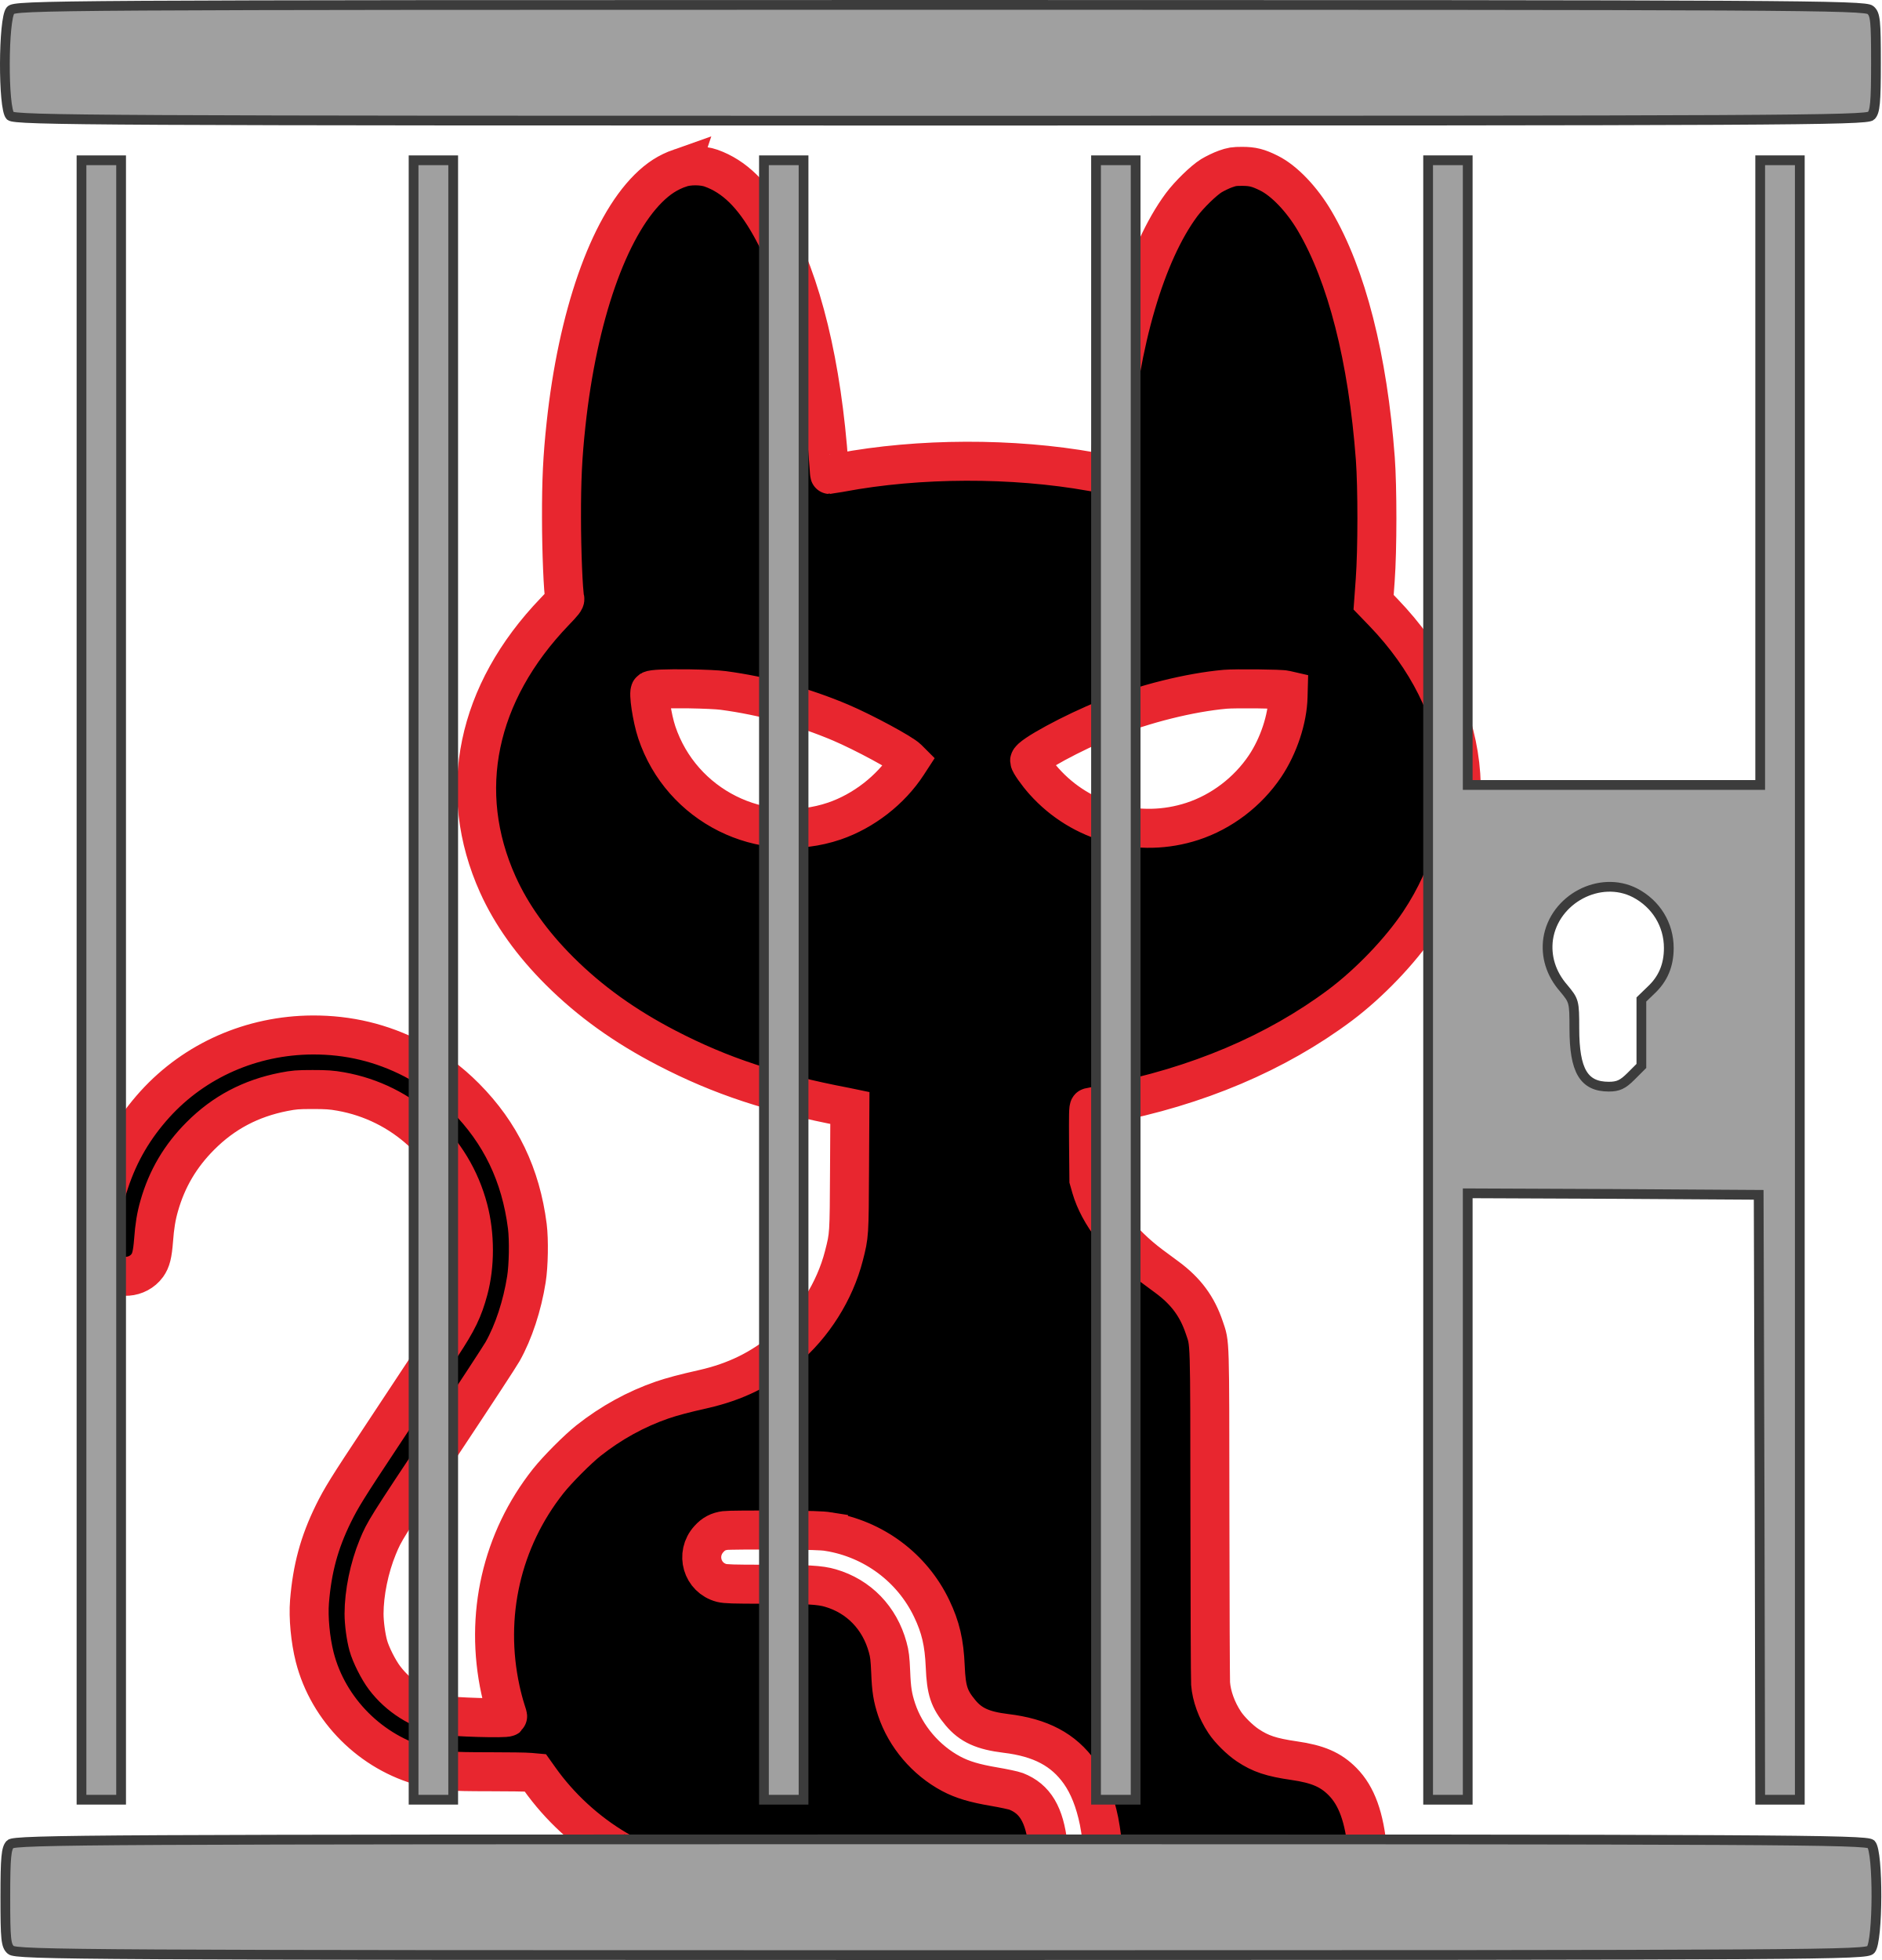
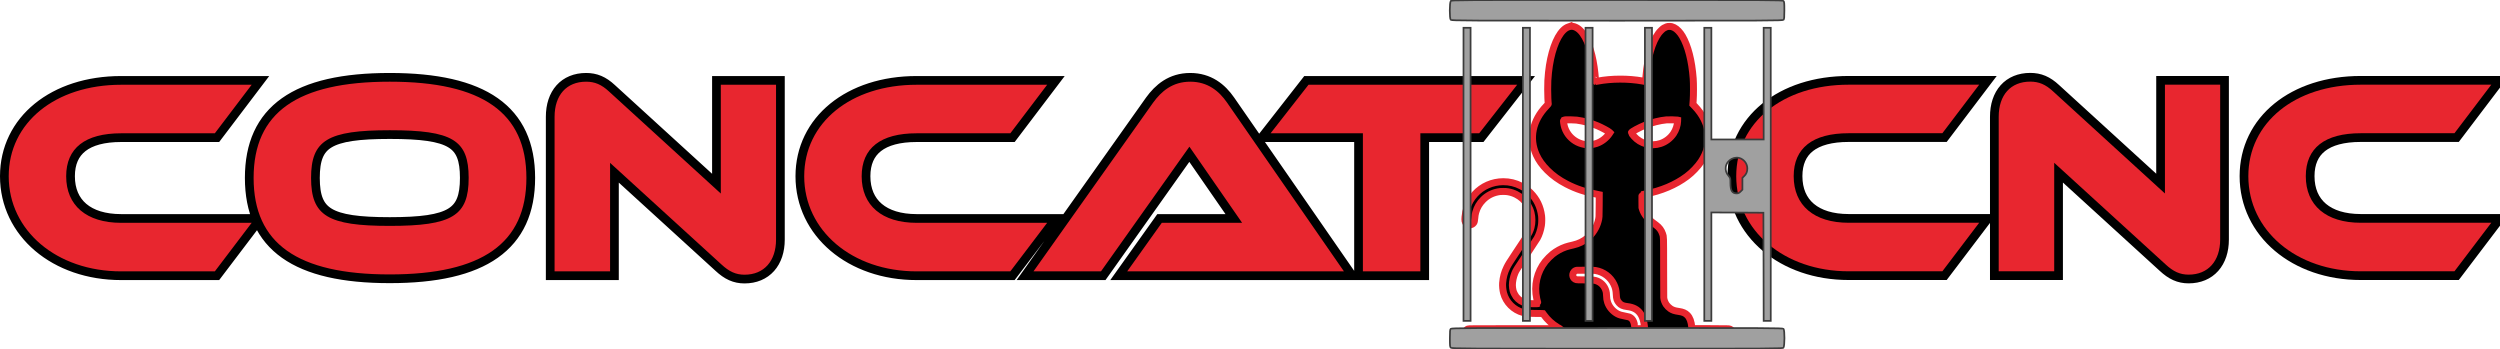
- <svg xmlns="http://www.w3.org/2000/svg" version="1.0" width="96.485pt" height="100.5pt" viewBox="0 0 96.485 100.5" preserveAspectRatio="xMidYMid" id="svg7">
+ <svg xmlns="http://www.w3.org/2000/svg" version="1.0" width="717.039pt" height="100pt" viewBox="0 0 717.039 100" preserveAspectRatio="xMidYMid" id="svg7">
  <defs id="defs7" />
-   <g transform="matrix(0.091924,0,0,-0.091924,-1012.893,1203.989)" fill="#000000" stroke="none" id="cat" style="display:inline;fill:#000000;fill-opacity:1;stroke:#e8262f;stroke-width:21.757;stroke-dasharray:none;stroke-opacity:1">
-     <path d="m 11398.308,13003.96 c -6.893,-2.425 -12.123,-5.801 -17.781,-11.411 -22.298,-22.155 -39.461,-71.316 -45.927,-131.648 -1.949,-18.162 -2.567,-30.999 -2.52,-52.156 0,-18.352 0.951,-41.458 1.854,-45.024 0.238,-0.856 -0.808,-2.187 -5.705,-7.274 -43.55,-45.357 -55.008,-100.317 -31.664,-152.188 7.559,-16.783 19.112,-32.947 34.422,-48.209 16.973,-16.925 36.418,-30.856 59.905,-43.027 30.095,-15.595 58.906,-25.103 99.556,-32.853 l 2.52,-0.523 -0.19,-34.041 c -0.19,-37.084 -0.142,-36.751 -3.138,-48.447 -5.04,-19.731 -17.163,-38.938 -32.805,-52.013 -13.36,-11.22 -27.718,-18.257 -45.452,-22.298 -11.363,-2.567 -17.401,-4.183 -23.154,-6.133 -14.596,-5.04 -28.526,-12.694 -41.03,-22.584 -6.085,-4.801 -17.448,-16.212 -22.536,-22.63 -26.006,-32.853 -35.657,-75.072 -26.624,-116.53 0.76,-3.566 2.044,-8.368 2.805,-10.697 0.808,-2.282 1.331,-4.279 1.188,-4.374 -0.95,-0.951 -30.903,-0.05 -35.895,1.046 -13.312,3.042 -24.96,10.412 -32.805,20.824 -3.376,4.469 -7.655,12.932 -9.033,17.972 -1.332,4.706 -2.378,12.551 -2.378,17.733 0,11.553 2.901,25.769 7.655,37.274 3.756,9.081 4.089,9.604 38.701,61.712 15.641,23.534 29.572,44.834 30.95,47.306 6.134,10.888 10.935,25.531 13.265,40.222 1.236,7.655 1.474,22.061 0.523,29.668 -3.661,28.668 -14.881,52.012 -34.659,71.933 -8.939,8.986 -17.734,15.404 -29.002,21.3 -17.591,9.081 -36.133,13.55 -56.197,13.455 -33.898,-0.19 -65.61,-14.121 -87.861,-38.606 -11.696,-12.931 -19.92,-26.909 -25.388,-43.36 -2.9,-8.557 -4.707,-17.496 -5.658,-27.813 -1.14,-12.028 -0.38,-15.832 4.185,-20.539 6.228,-6.371 17.21,-5.562 22.535,1.712 2.092,2.948 2.9,6.181 3.519,14.073 0.57,7.797 1.473,13.407 3.137,19.16 4.327,15.214 11.838,27.908 23.011,39.081 12.932,12.979 28.099,20.966 46.498,24.58 5.706,1.094 7.655,1.284 16.022,1.284 7.798,0 10.603,-0.19 15.69,-1.093 34.612,-6.086 62.425,-31.665 71.268,-65.659 3.756,-14.31 3.756,-31.236 0.09,-44.928 -2.996,-11.173 -6.133,-17.591 -15.072,-31.142 -3.565,-5.372 -9.793,-14.785 -13.835,-20.919 -4.041,-6.133 -12.884,-19.493 -19.636,-29.715 -19.254,-29.049 -22.392,-34.136 -26.909,-43.265 -7.845,-16.022 -11.744,-30.38 -13.265,-48.874 -0.713,-8.939 0.475,-21.395 2.9,-30.999 7.512,-29.477 31.569,-53.487 61.142,-61.141 9.509,-2.425 14.311,-2.805 35.943,-2.805 10.792,0 21.014,-0.143 22.821,-0.333 l 3.185,-0.285 2.235,-3.138 c 11.22,-15.88 26.291,-29.762 43.217,-39.747 1.997,-1.188 3.756,-2.139 3.899,-2.139 0.19,0 0.856,-0.428 1.521,-0.951 l 1.188,-0.951 h -3.089 c -1.712,0 -65.563,-0.05 -141.919,-0.143 -133.122,-0.1 -138.923,-0.142 -141.062,-0.951 -3.328,-1.284 -6.276,-4.183 -8.082,-7.797 -1.332,-2.71 -1.522,-3.66 -1.522,-6.513 0.05,-5.896 2.853,-10.365 8.558,-13.598 l 2.568,-1.426 h 406.784 406.831 l 2.568,1.474 c 3.376,1.949 5.515,4.136 7.131,7.226 1.094,2.092 1.284,3.043 1.284,6.276 -0.04,4.47 -0.998,7.132 -3.803,10.175 -3.186,3.565 -5.183,4.374 -11.506,4.849 -3.043,0.238 -28.669,0.428 -56.91,0.428 -28.241,0 -52.25,0 -53.297,0 h -1.949 l -0.333,3.47 c -1.759,18.686 -6.038,30.572 -13.93,38.559 -6.561,6.656 -13.835,9.794 -27.005,11.696 -12.836,1.853 -18.78,3.85 -25.911,8.605 -4.469,2.995 -10.174,8.653 -12.885,12.789 -4.469,6.751 -7.321,14.691 -7.844,21.585 -0.143,2.092 -0.333,44.739 -0.38,94.659 -0.1,100.508 0.09,94.327 -3.139,103.979 -3.945,11.743 -10.221,20.206 -20.681,27.956 -2.615,1.901 -6.703,4.992 -9.128,6.751 -16.736,12.503 -29.002,28.478 -33.281,43.169 l -1.284,4.517 -0.19,20.111 c -0.1,16.26 -0.05,20.111 0.476,20.254 0.332,0.09 4.706,0.951 9.651,1.949 50.492,9.747 94.517,28.384 130.365,55.198 16.307,12.266 33.376,30.096 44.026,45.975 37.321,55.912 29.714,121.332 -20.064,173.059 l -5.42,5.61 0.903,12.457 c 1.236,16.925 1.236,51.632 0.05,67.75 -4.184,55.911 -15.975,102.171 -33.804,132.456 -7.131,12.124 -16.972,22.441 -25.483,26.673 -5.99,2.995 -9.223,3.803 -14.976,3.803 -4.659,0 -5.705,-0.19 -9.367,-1.474 -2.282,-0.808 -5.8,-2.519 -7.844,-3.756 -4.374,-2.71 -12.362,-10.507 -16.593,-16.165 -20.016,-26.957 -34.612,-76.593 -39.176,-133.455 -1.474,-18.257 -1.284,-17.163 -2.757,-16.878 -0.713,0.09 -4.374,0.761 -8.178,1.426 -44.026,7.893 -96.514,7.75 -139.969,-0.428 -3.375,-0.618 -6.18,-1.14 -6.228,-1.14 -0.1,0 -0.285,2.091 -0.428,4.659 -3.946,56.434 -15.119,102.551 -32.52,133.693 -9.889,17.686 -20.301,27.908 -33.28,32.52 -4.755,1.711 -12.504,1.711 -17.211,0.09 z m 24.01,-291.443 c 22.441,-2.996 44.739,-9.129 65.61,-17.972 12.79,-5.467 34.137,-16.973 37.275,-20.111 l 1.141,-1.141 -1.332,-2.044 c -9.366,-14.359 -24.437,-26.007 -40.649,-31.569 -40.793,-13.835 -85.389,8.415 -99.129,49.492 -2.662,7.988 -4.85,22.489 -3.518,23.345 1.283,0.76 8.035,1.046 21.585,0.903 8.415,-0.143 15.832,-0.476 19.017,-0.903 z m 313.551,0.285 1.664,-0.381 -0.09,-3.328 c -0.285,-12.504 -5.277,-27.528 -12.837,-38.795 -9.651,-14.358 -24.247,-25.484 -40.554,-30.808 -29.573,-9.652 -61.997,-0.904 -82.774,22.392 -3.756,4.185 -8.035,10.27 -8.035,11.411 0,2.71 24.057,15.785 43.312,23.487 20.539,8.272 46.07,14.643 65.801,16.402 5.658,0.475 31.141,0.238 33.518,-0.38 z m -254.835,-469.494 c 25.199,-4.089 46.689,-20.112 57.576,-42.885 4.992,-10.412 6.989,-19.018 7.56,-32.33 0.57,-13.407 2.139,-18.161 8.51,-25.816 5.753,-6.894 12.456,-9.937 25.246,-11.505 19.54,-2.33 32.282,-9.129 41.315,-21.871 4.897,-6.941 8.463,-15.927 10.745,-27.052 1.094,-5.515 2.282,-14.881 2.377,-18.589 v -1.665 l -14.881,0.1 c -8.225,0.05 -14.976,0.143 -15.072,0.238 -0.09,0.09 -0.475,3.043 -0.903,6.561 -1.949,16.973 -7.178,25.769 -17.828,29.952 -1.427,0.523 -6.942,1.712 -12.267,2.616 -10.935,1.854 -17.638,3.851 -23.914,7.179 -14.121,7.512 -25.436,20.824 -30.428,35.752 -2.235,6.751 -2.948,11.126 -3.328,21.015 -0.333,7.654 -0.618,10.031 -1.664,13.788 -4.47,16.402 -16.117,28.431 -31.95,33.042 -5.8,1.712 -12.694,2.093 -37.227,2.14 -16.878,0 -21.204,0.143 -23.486,0.713 -10.888,2.853 -14.738,16.07 -7.132,24.438 2.568,2.899 5.325,4.326 9.081,4.801 1.807,0.238 14.453,0.333 28.194,0.238 19.635,-0.1 25.911,-0.285 29.476,-0.855 z" id="path1-1" style="fill:#000000;fill-opacity:1;stroke:#e8262f;stroke-width:21.757;stroke-dasharray:none;stroke-opacity:1" />
+   <g id="text">
+     <path style="font-size:80px;font-family:Ethnocentric;-inkscape-font-specification:Ethnocentric;text-align:center;letter-spacing:0px;text-anchor:middle;fill:#e8262f;stroke:#000000;stroke-width:5;stroke-linecap:round;paint-order:stroke fill markers;stroke-opacity:1" d="m 557.099,77.811 10.56,-13.92 h -37.44 c -9.92,0 -15.76,-4.96 -15.76,-13.36 0,-8.08 5.44,-12.32 15.76,-12.32 h 26.88 l 10.56,-13.92 h -37.44 c -18.88,0 -32.24,10.88 -32.24,26.24 0,15.6 13.76,27.28 32.24,27.28 z m 16.16,0 h 15.92 v -31.12 l 31.92,29.12 c 2.24,2.08 4.16,2.96 6.64,2.96 5.6,0 9.04,-3.92 9.04,-10.08 v -44.4 h -15.84 v 31.2 l -32.08,-29.28 c -2.16,-2 -4.08,-2.8 -6.56,-2.8 -5.6,0 -9.04,3.84 -9.04,10.08 z m 130.72,0 10.56,-13.92 h -37.44 c -9.92,0 -15.76,-4.96 -15.76,-13.36 0,-8.08 5.44,-12.32 15.76,-12.32 h 26.88 l 10.56,-13.92 h -37.44 c -18.88,0 -32.24,10.88 -32.24,26.24 0,15.6 13.76,27.28 32.24,27.28 z" id="text_cnc" aria-label="CNC" />
+     <path d="m 61.62,77.83 10.56,-13.92 h -37.44 c -9.92,0 -15.76,-4.96 -15.76,-13.36 0,-8.08 5.44,-12.32 15.76,-12.32 h 26.88 l 10.56,-13.92 h -37.44 c -18.88,0 -32.24,10.88 -32.24,26.24 0,15.6 13.76,27.28 32.24,27.28 z m 50.16,-54.4 c -26.56,0 -39.04,8.88 -39.04,27.6 0,18.8 12.56,27.68 39.04,27.68 26.56,0 39.2,-8.96 39.2,-27.68 0,-18.72 -12.64,-27.6 -39.2,-27.6 z m 0,13.92 c 18,0 22.64,2.8 22.64,13.68 0,10.88 -4.72,13.76 -22.64,13.76 -17.76,0 -22.56,-2.88 -22.56,-13.76 0,-10.8 4.72,-13.68 22.56,-13.68 z m 47.28,40.48 h 15.92 v -31.12 l 31.92,29.12 c 2.24,2.08 4.16,2.96 6.64,2.96 5.6,0 9.04,-3.92 9.04,-10.08 v -44.4 h -15.84 v 31.2 l -32.08,-29.28 c -2.16,-2 -4.08,-2.8 -6.56,-2.8 -5.6,0 -9.04,3.84 -9.04,10.08 z m 130.72,0 10.56,-13.92 h -37.44 c -9.92,0 -15.76,-4.96 -15.76,-13.36 0,-8.08 5.44,-12.32 15.76,-12.32 h 26.88 l 10.56,-13.92 h -37.44 c -18.88,0 -32.24,10.88 -32.24,26.24 0,15.6 13.76,27.28 32.24,27.28 z m 95.68,0 -33.52,-48.4 c -2.32,-3.36 -5.6,-6 -10.56,-6 -5.12,0 -8.32,2.8 -10.64,6 l -34.32,48.4 h 19.36 l 25.36,-35.76 15.12,21.84 h -23.04 l -9.92,13.92 z m 21.92,0 v -39.6 h 16.88 l 10.88,-13.92 h -59.84 l -10.88,13.92 h 26.48 v 39.6 z" id="text_concat" style="font-size:80px;font-family:Ethnocentric;-inkscape-font-specification:Ethnocentric;text-align:center;letter-spacing:0px;text-anchor:middle;fill:#e8262f;stroke:#000000;stroke-width:5;stroke-linecap:round;paint-order:stroke fill markers;stroke-opacity:1" aria-label="CONCAT" />
  </g>
-   <g transform="matrix(0.015625,0,0,-0.015625,-14.25769,112.75)" fill="#000000" stroke="none" id="jail" style="display:inline;fill:#f3f3f5;fill-opacity:1;stroke:#3d3d43;stroke-width:32;stroke-dasharray:none;stroke-opacity:1">
-     <path d="m 947,7182 c -24,-27 -25,-322 -1,-346 14,-15 305,-16 3054,-16 2749,0 3040,1 3054,16 13,13 16,43 16,173 0,140 -2,160 -18,174 -17,16 -244,17 -3054,17 -2927,0 -3035,-1 -3051,-18 z" id="path1" style="fill:#a0a0a0;fill-opacity:1;stroke:#3c3c3c;stroke-width:32;stroke-dasharray:none;stroke-opacity:1" />
-     <path d="M 1180,4000 V 1310 h 65 65 v 2690 2690 h -65 -65 z" id="path2" style="display:inline;fill:#a0a0a0;fill-opacity:1;stroke:#3c3c3c;stroke-width:32;stroke-dasharray:none;stroke-opacity:1" />
-     <path d="M 2270,4000 V 1310 h 65 65 v 2690 2690 h -65 -65 z" id="path3" style="fill:#a0a0a0;fill-opacity:1;stroke:#3c3c3c;stroke-width:32;stroke-dasharray:none;stroke-opacity:1" />
-     <path d="M 3420,4000 V 1310 h 65 65 v 2690 2690 h -65 -65 z" id="path4" style="fill:#a0a0a0;fill-opacity:1;stroke:#3c3c3c;stroke-width:32;stroke-dasharray:none;stroke-opacity:1" />
-     <path d="M 4510,4000 V 1310 h 65 65 v 2690 2690 h -65 -65 z" id="path5" style="fill:#a0a0a0;fill-opacity:1;stroke:#3c3c3c;stroke-width:32;stroke-dasharray:none;stroke-opacity:1" />
-     <path d="M 5600,4000 V 1310 h 65 65 v 995 995 l 478,-2 477,-3 3,-992 2,-993 h 65 65 v 2690 2690 h -65 -65 V 5665 4640 h -480 -480 v 1025 1025 h -65 -65 z m 679,286 c 69,-36 111,-104 111,-181 0,-57 -19,-102 -59,-139 l -31,-30 v -109 -109 l -34,-34 c -27,-27 -42,-34 -73,-34 -82,0 -113,52 -113,191 0,89 -1,91 -35,132 -42,48 -59,105 -51,162 20,131 170,210 285,151 z" id="path6" style="fill:#a0a0a0;fill-opacity:1;stroke:#3c3c3c;stroke-width:32;stroke-dasharray:none;stroke-opacity:1" />
-     <path d="m 946,1164 c -13,-13 -16,-43 -16,-173 0,-140 2,-160 18,-174 17,-16 244,-17 3054,-17 2927,0 3035,1 3051,18 24,27 25,322 1,346 -14,15 -305,16 -3054,16 -2749,0 -3040,-1 -3054,-16 z" id="path7" style="fill:#a0a0a0;fill-opacity:1;stroke:#3c3c3c;stroke-width:32;stroke-dasharray:none;stroke-opacity:1" />
+   <g transform="matrix(0.091924,0,0,-0.091924,-597.7898,1203.033)" fill="#000000" stroke="none" id="cat" style="display:inline;stroke:#e8262f;stroke-opacity:1;stroke-width:21.757;stroke-dasharray:none;fill:#000000;fill-opacity:1">
+     <path d="m 11398.308,13003.96 c -6.893,-2.425 -12.123,-5.801 -17.781,-11.411 -22.298,-22.155 -39.461,-71.316 -45.927,-131.648 -1.949,-18.162 -2.567,-30.999 -2.52,-52.156 0,-18.352 0.951,-41.458 1.854,-45.024 0.238,-0.856 -0.808,-2.187 -5.705,-7.274 -43.55,-45.357 -55.008,-100.317 -31.664,-152.188 7.559,-16.783 19.112,-32.947 34.422,-48.209 16.973,-16.925 36.418,-30.856 59.905,-43.027 30.095,-15.595 58.906,-25.103 99.556,-32.853 l 2.52,-0.523 -0.19,-34.041 c -0.19,-37.084 -0.142,-36.751 -3.138,-48.447 -5.04,-19.731 -17.163,-38.938 -32.805,-52.013 -13.36,-11.22 -27.718,-18.257 -45.452,-22.298 -11.363,-2.567 -17.401,-4.183 -23.154,-6.133 -14.596,-5.04 -28.526,-12.694 -41.03,-22.584 -6.085,-4.801 -17.448,-16.212 -22.536,-22.63 -26.006,-32.853 -35.657,-75.072 -26.624,-116.53 0.76,-3.566 2.044,-8.368 2.805,-10.697 0.808,-2.282 1.331,-4.279 1.188,-4.374 -0.95,-0.951 -30.903,-0.05 -35.895,1.046 -13.312,3.042 -24.96,10.412 -32.805,20.824 -3.376,4.469 -7.655,12.932 -9.033,17.972 -1.332,4.706 -2.378,12.551 -2.378,17.733 0,11.553 2.901,25.769 7.655,37.274 3.756,9.081 4.089,9.604 38.701,61.712 15.641,23.534 29.572,44.834 30.95,47.306 6.134,10.888 10.935,25.531 13.265,40.222 1.236,7.655 1.474,22.061 0.523,29.668 -3.661,28.668 -14.881,52.012 -34.659,71.933 -8.939,8.986 -17.734,15.404 -29.002,21.3 -17.591,9.081 -36.133,13.55 -56.197,13.455 -33.898,-0.19 -65.61,-14.121 -87.861,-38.606 -11.696,-12.931 -19.92,-26.909 -25.388,-43.36 -2.9,-8.557 -4.707,-17.496 -5.658,-27.813 -1.14,-12.028 -0.38,-15.832 4.185,-20.539 6.228,-6.371 17.21,-5.562 22.535,1.712 2.092,2.948 2.9,6.181 3.519,14.073 0.57,7.797 1.473,13.407 3.137,19.16 4.327,15.214 11.838,27.908 23.011,39.081 12.932,12.979 28.099,20.966 46.498,24.58 5.706,1.094 7.655,1.284 16.022,1.284 7.798,0 10.603,-0.19 15.69,-1.093 34.612,-6.086 62.425,-31.665 71.268,-65.659 3.756,-14.31 3.756,-31.236 0.09,-44.928 -2.996,-11.173 -6.133,-17.591 -15.072,-31.142 -3.565,-5.372 -9.793,-14.785 -13.835,-20.919 -4.041,-6.133 -12.884,-19.493 -19.636,-29.715 -19.254,-29.049 -22.392,-34.136 -26.909,-43.265 -7.845,-16.022 -11.744,-30.38 -13.265,-48.874 -0.713,-8.939 0.475,-21.395 2.9,-30.999 7.512,-29.477 31.569,-53.487 61.142,-61.141 9.509,-2.425 14.311,-2.805 35.943,-2.805 10.792,0 21.014,-0.143 22.821,-0.333 l 3.185,-0.285 2.235,-3.138 c 11.22,-15.88 26.291,-29.762 43.217,-39.747 1.997,-1.188 3.756,-2.139 3.899,-2.139 0.19,0 0.856,-0.428 1.521,-0.951 l 1.188,-0.951 h -3.089 c -1.712,0 -65.563,-0.05 -141.919,-0.143 -133.122,-0.1 -138.923,-0.142 -141.062,-0.951 -3.328,-1.284 -6.276,-4.183 -8.082,-7.797 -1.332,-2.71 -1.522,-3.66 -1.522,-6.513 0.05,-5.896 2.853,-10.365 8.558,-13.598 l 2.568,-1.426 h 406.784 406.831 l 2.568,1.474 c 3.376,1.949 5.515,4.136 7.131,7.226 1.094,2.092 1.284,3.043 1.284,6.276 -0.04,4.47 -0.998,7.132 -3.803,10.175 -3.186,3.565 -5.183,4.374 -11.506,4.849 -3.043,0.238 -28.669,0.428 -56.91,0.428 -28.241,0 -52.25,0 -53.297,0 h -1.949 l -0.333,3.47 c -1.759,18.686 -6.038,30.572 -13.93,38.559 -6.561,6.656 -13.835,9.794 -27.005,11.696 -12.836,1.853 -18.78,3.85 -25.911,8.605 -4.469,2.995 -10.174,8.653 -12.885,12.789 -4.469,6.751 -7.321,14.691 -7.844,21.585 -0.143,2.092 -0.333,44.739 -0.38,94.659 -0.1,100.508 0.09,94.327 -3.139,103.979 -3.945,11.743 -10.221,20.206 -20.681,27.956 -2.615,1.901 -6.703,4.992 -9.128,6.751 -16.736,12.503 -29.002,28.478 -33.281,43.169 l -1.284,4.517 -0.19,20.111 c -0.1,16.26 -0.05,20.111 0.476,20.254 0.332,0.09 4.706,0.951 9.651,1.949 50.492,9.747 94.517,28.384 130.365,55.198 16.307,12.266 33.376,30.096 44.026,45.975 37.321,55.912 29.714,121.332 -20.064,173.059 l -5.42,5.61 0.903,12.457 c 1.236,16.925 1.236,51.632 0.05,67.75 -4.184,55.911 -15.975,102.171 -33.804,132.456 -7.131,12.124 -16.972,22.441 -25.483,26.673 -5.99,2.995 -9.223,3.803 -14.976,3.803 -4.659,0 -5.705,-0.19 -9.367,-1.474 -2.282,-0.808 -5.8,-2.519 -7.844,-3.756 -4.374,-2.71 -12.362,-10.507 -16.593,-16.165 -20.016,-26.957 -34.612,-76.593 -39.176,-133.455 -1.474,-18.257 -1.284,-17.163 -2.757,-16.878 -0.713,0.09 -4.374,0.761 -8.178,1.426 -44.026,7.893 -96.514,7.75 -139.969,-0.428 -3.375,-0.618 -6.18,-1.14 -6.228,-1.14 -0.1,0 -0.285,2.091 -0.428,4.659 -3.946,56.434 -15.119,102.551 -32.52,133.693 -9.889,17.686 -20.301,27.908 -33.28,32.52 -4.755,1.711 -12.504,1.711 -17.211,0.09 z m 24.01,-291.443 c 22.441,-2.996 44.739,-9.129 65.61,-17.972 12.79,-5.467 34.137,-16.973 37.275,-20.111 l 1.141,-1.141 -1.332,-2.044 c -9.366,-14.359 -24.437,-26.007 -40.649,-31.569 -40.793,-13.835 -85.389,8.415 -99.129,49.492 -2.662,7.988 -4.85,22.489 -3.518,23.345 1.283,0.76 8.035,1.046 21.585,0.903 8.415,-0.143 15.832,-0.476 19.017,-0.903 z m 313.551,0.285 1.664,-0.381 -0.09,-3.328 c -0.285,-12.504 -5.277,-27.528 -12.837,-38.795 -9.651,-14.358 -24.247,-25.484 -40.554,-30.808 -29.573,-9.652 -61.997,-0.904 -82.774,22.392 -3.756,4.185 -8.035,10.27 -8.035,11.411 0,2.71 24.057,15.785 43.312,23.487 20.539,8.272 46.07,14.643 65.801,16.402 5.658,0.475 31.141,0.238 33.518,-0.38 z m -254.835,-469.494 c 25.199,-4.089 46.689,-20.112 57.576,-42.885 4.992,-10.412 6.989,-19.018 7.56,-32.33 0.57,-13.407 2.139,-18.161 8.51,-25.816 5.753,-6.894 12.456,-9.937 25.246,-11.505 19.54,-2.33 32.282,-9.129 41.315,-21.871 4.897,-6.941 8.463,-15.927 10.745,-27.052 1.094,-5.515 2.282,-14.881 2.377,-18.589 v -1.665 l -14.881,0.1 c -8.225,0.05 -14.976,0.143 -15.072,0.238 -0.09,0.09 -0.475,3.043 -0.903,6.561 -1.949,16.973 -7.178,25.769 -17.828,29.952 -1.427,0.523 -6.942,1.712 -12.267,2.616 -10.935,1.854 -17.638,3.851 -23.914,7.179 -14.121,7.512 -25.436,20.824 -30.428,35.752 -2.235,6.751 -2.948,11.126 -3.328,21.015 -0.333,7.654 -0.618,10.031 -1.664,13.788 -4.47,16.402 -16.117,28.431 -31.95,33.042 -5.8,1.712 -12.694,2.093 -37.227,2.14 -16.878,0 -21.204,0.143 -23.486,0.713 -10.888,2.853 -14.738,16.07 -7.132,24.438 2.568,2.899 5.325,4.326 9.081,4.801 1.807,0.238 14.453,0.333 28.194,0.238 19.635,-0.1 25.911,-0.285 29.476,-0.855 z" id="path1-1" style="fill:#000000;fill-opacity:1;stroke-width:21.757;stroke:#e8262f;stroke-opacity:1;stroke-dasharray:none" />
+   </g>
+   <g transform="matrix(0.015625,0,0,-0.015625,401.3155,112.5)" fill="#000000" stroke="none" id="jail" style="display:inline;fill:#f3f3f5;fill-opacity:1;stroke-width:32;stroke-dasharray:none;stroke:#3d3d43;stroke-opacity:1">
+     <path d="m 947,7182 c -24,-27 -25,-322 -1,-346 14,-15 305,-16 3054,-16 2749,0 3040,1 3054,16 13,13 16,43 16,173 0,140 -2,160 -18,174 -17,16 -244,17 -3054,17 -2927,0 -3035,-1 -3051,-18 z" id="path1" style="fill:#a0a0a0;fill-opacity:1;stroke-width:32;stroke-dasharray:none;stroke:#3c3c3c;stroke-opacity:1" />
+     <path d="M 1180,4000 V 1310 h 65 65 v 2690 2690 h -65 -65 z" id="path2" style="display:inline;fill:#a0a0a0;fill-opacity:1;stroke-width:32;stroke-dasharray:none;stroke:#3c3c3c;stroke-opacity:1" />
+     <path d="M 2270,4000 V 1310 h 65 65 v 2690 2690 h -65 -65 z" id="path3" style="fill:#a0a0a0;fill-opacity:1;stroke-width:32;stroke-dasharray:none;stroke:#3c3c3c;stroke-opacity:1" />
+     <path d="M 3420,4000 V 1310 h 65 65 v 2690 2690 h -65 -65 z" id="path4" style="fill:#a0a0a0;fill-opacity:1;stroke-width:32;stroke-dasharray:none;stroke:#3c3c3c;stroke-opacity:1" />
+     <path d="M 4510,4000 V 1310 h 65 65 v 2690 2690 h -65 -65 z" id="path5" style="fill:#a0a0a0;fill-opacity:1;stroke-width:32;stroke-dasharray:none;stroke:#3c3c3c;stroke-opacity:1" />
+     <path d="M 5600,4000 V 1310 h 65 65 v 995 995 l 478,-2 477,-3 3,-992 2,-993 h 65 65 v 2690 2690 h -65 -65 V 5665 4640 h -480 -480 v 1025 1025 h -65 -65 z m 679,286 c 69,-36 111,-104 111,-181 0,-57 -19,-102 -59,-139 l -31,-30 v -109 -109 l -34,-34 c -27,-27 -42,-34 -73,-34 -82,0 -113,52 -113,191 0,89 -1,91 -35,132 -42,48 -59,105 -51,162 20,131 170,210 285,151 z" id="path6" style="fill:#a0a0a0;fill-opacity:1;stroke-width:32;stroke-dasharray:none;stroke:#3c3c3c;stroke-opacity:1" />
+     <path d="m 946,1164 c -13,-13 -16,-43 -16,-173 0,-140 2,-160 18,-174 17,-16 244,-17 3054,-17 2927,0 3035,1 3051,18 24,27 25,322 1,346 -14,15 -305,16 -3054,16 -2749,0 -3040,-1 -3054,-16 z" id="path7" style="fill:#a0a0a0;fill-opacity:1;stroke-width:32;stroke-dasharray:none;stroke:#3c3c3c;stroke-opacity:1" />
  </g>
</svg>
